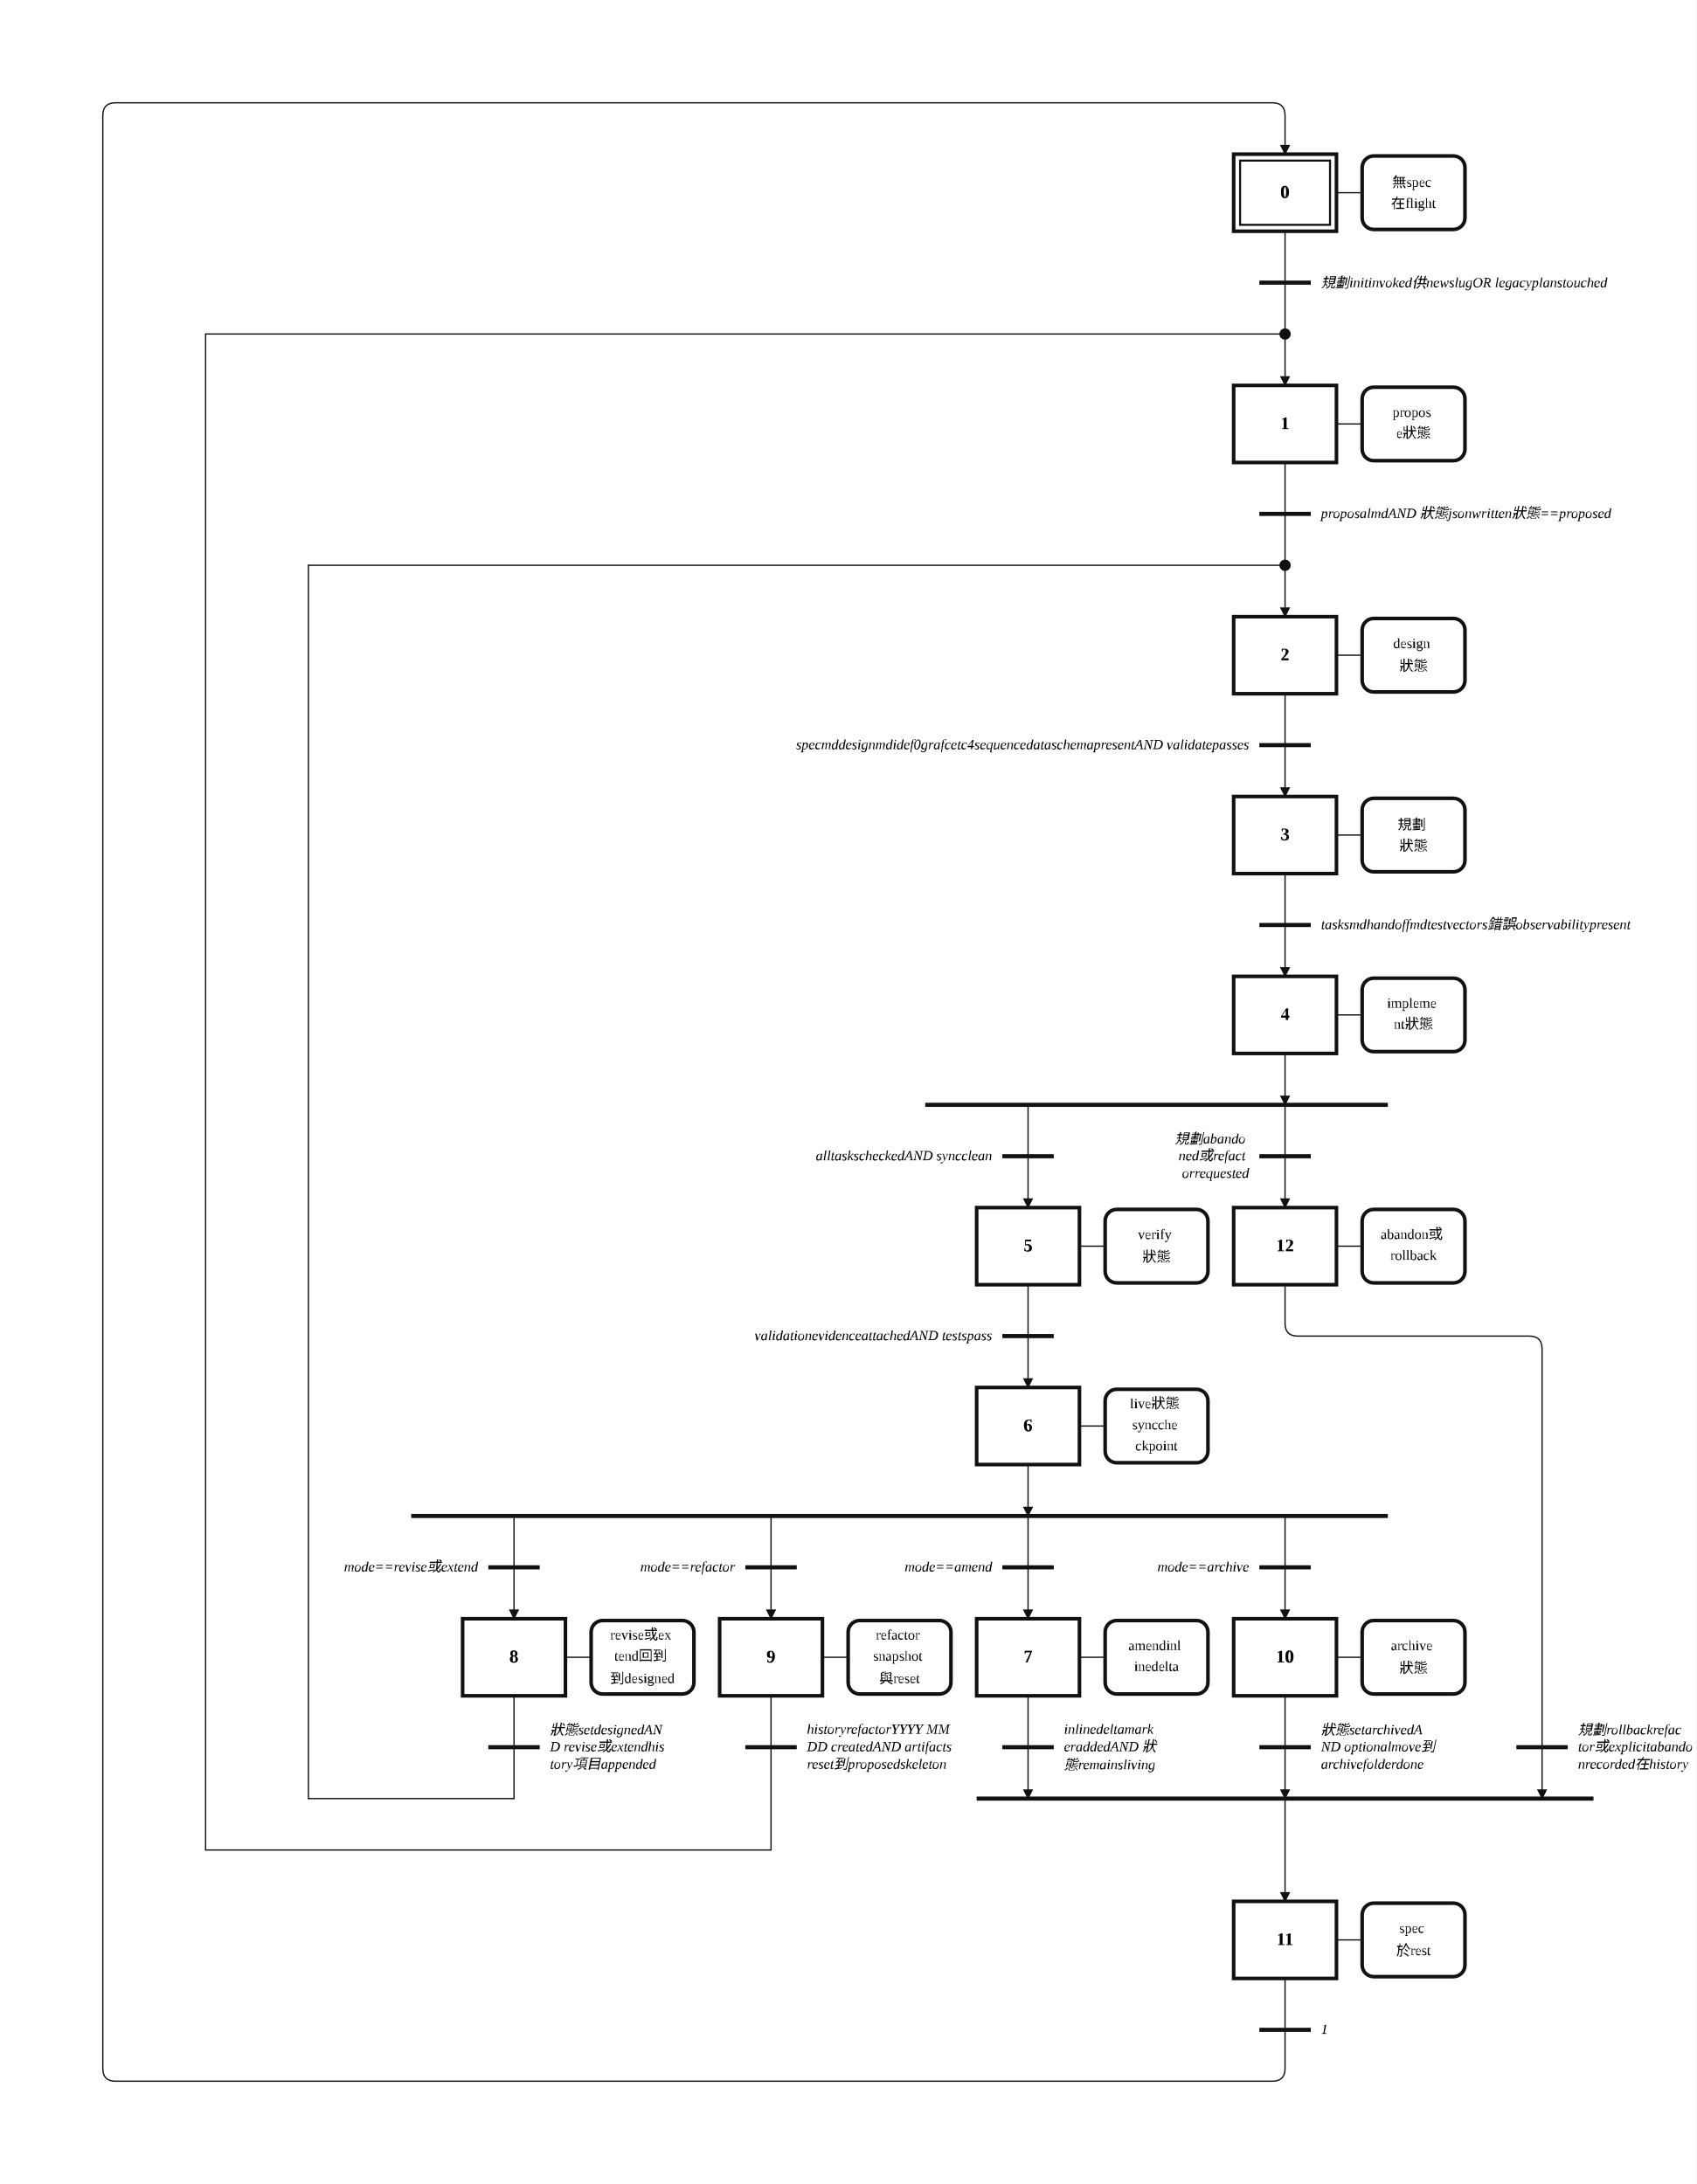
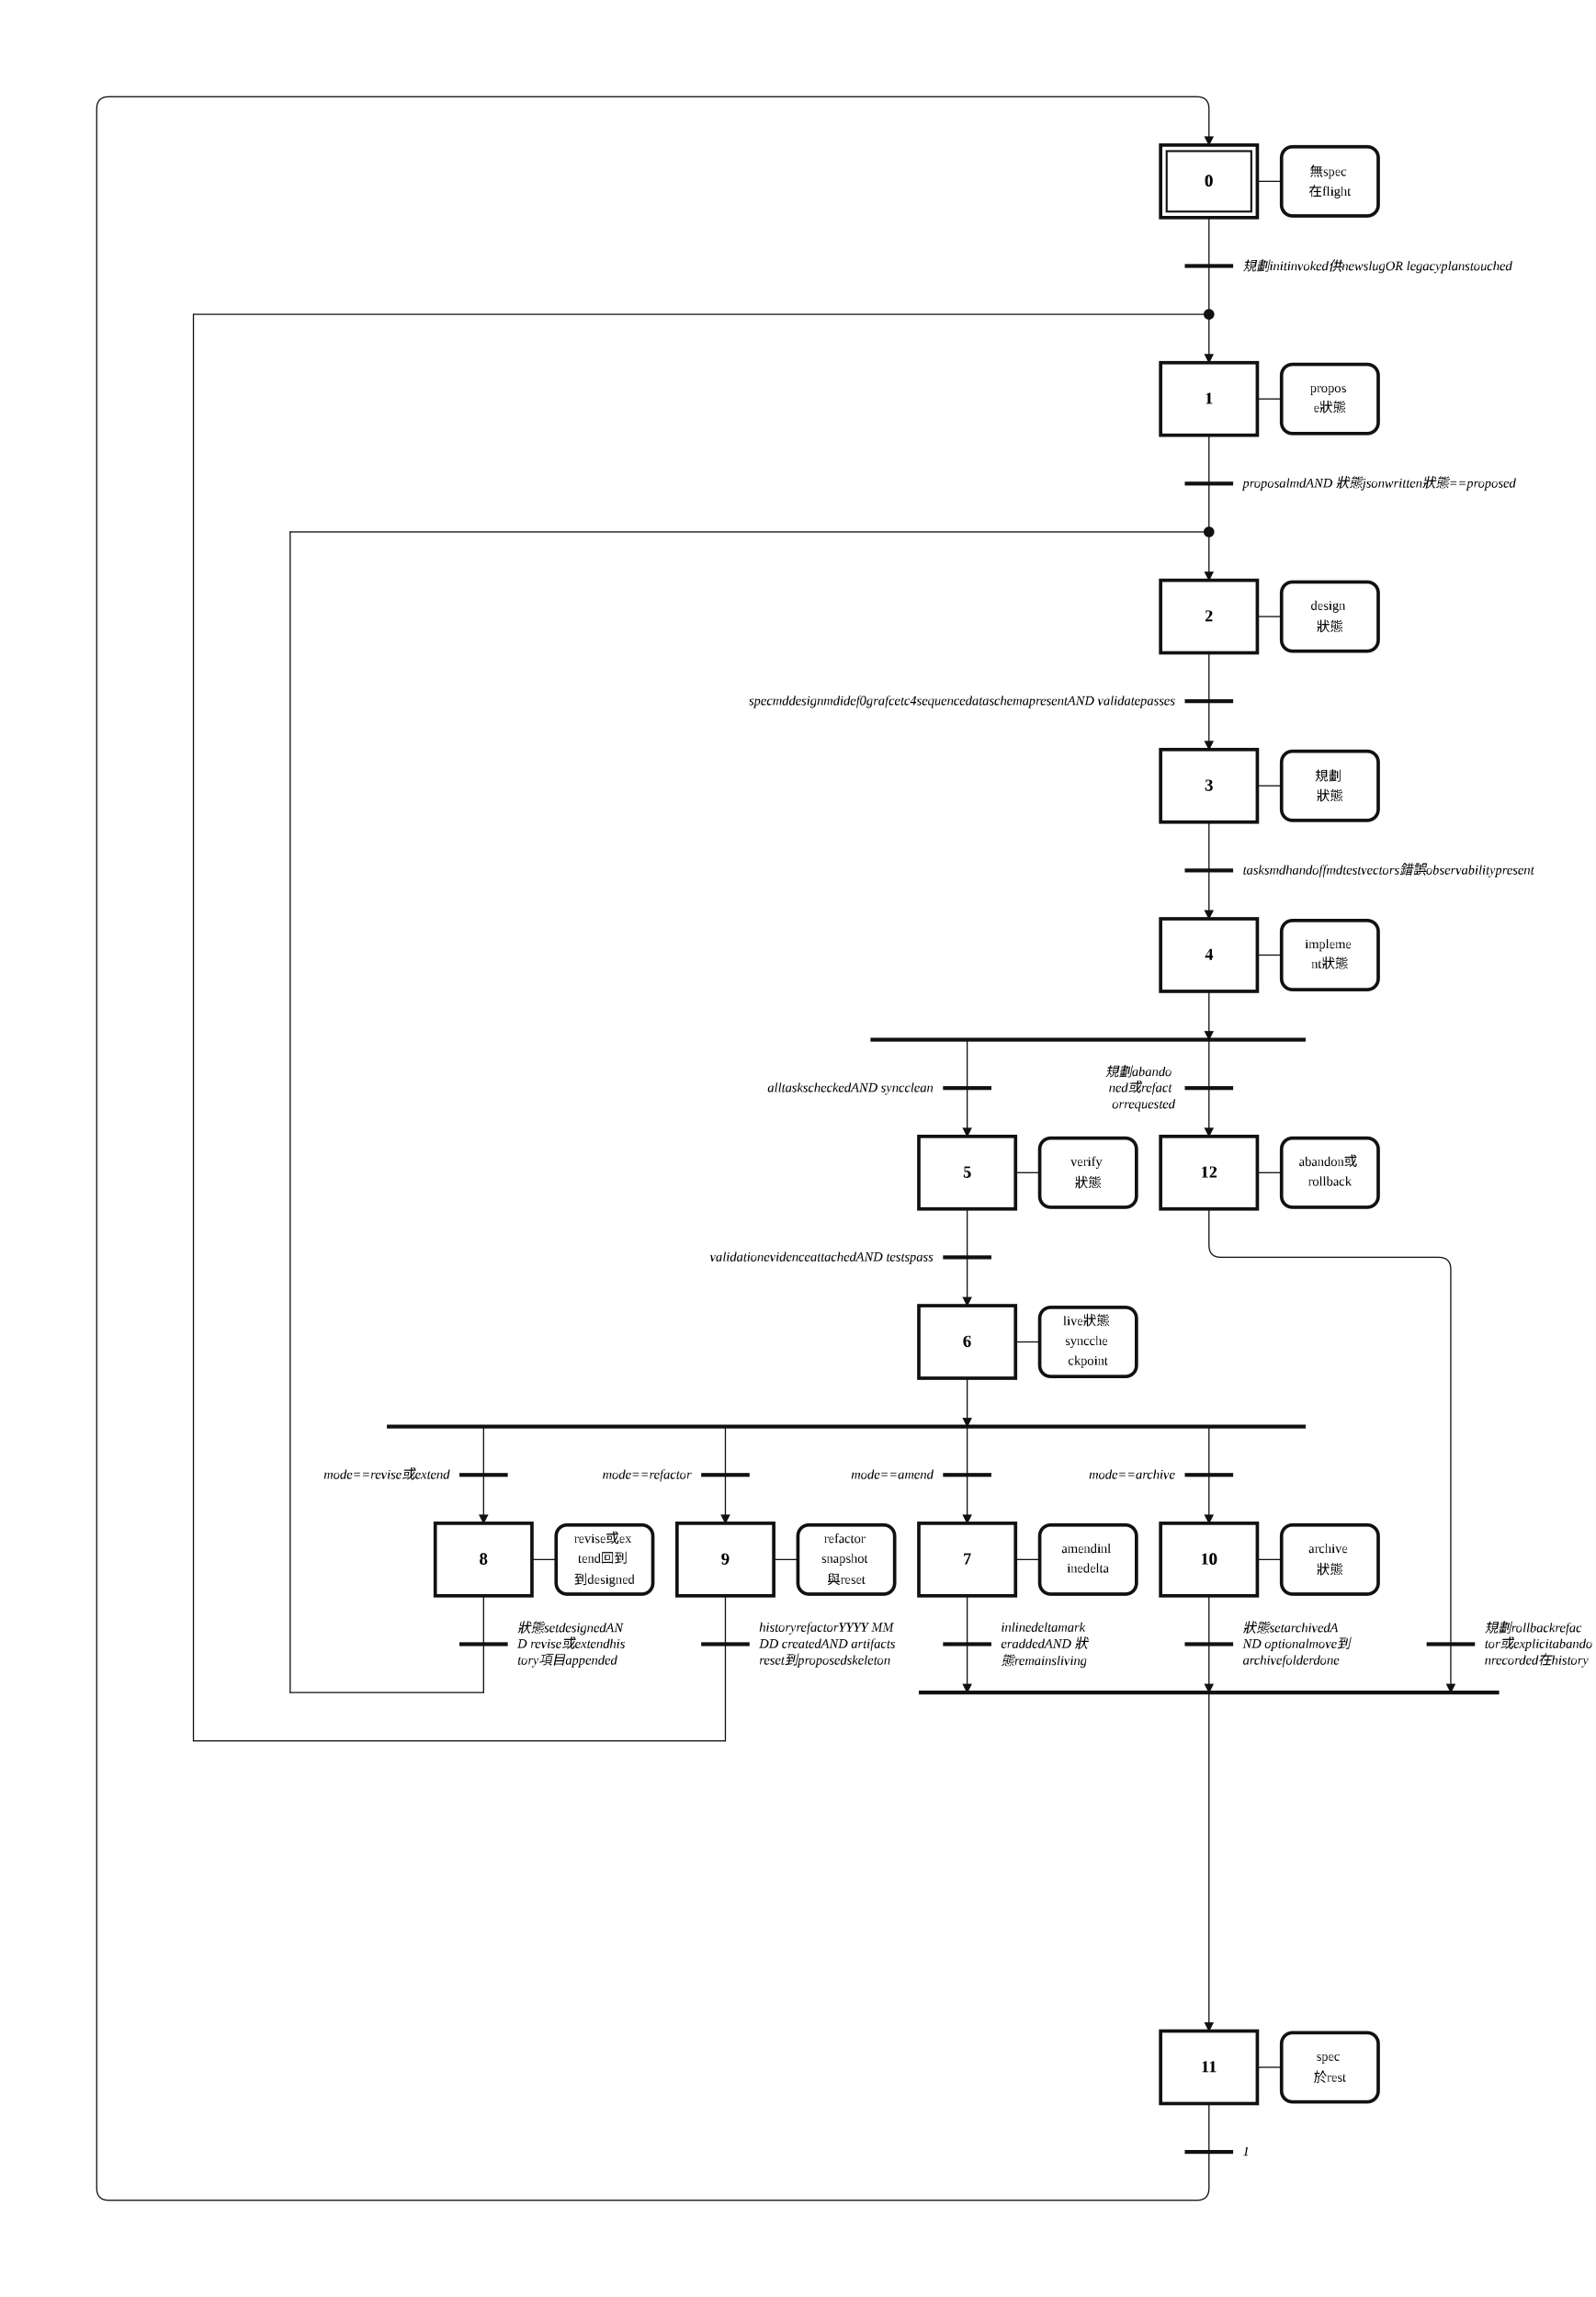
- <svg xmlns="http://www.w3.org/2000/svg" width="1320" height="1700" viewBox="-30.00 -2.00 66.00 85.00" role="img">
+ <svg xmlns="http://www.w3.org/2000/svg" width="1320" height="1900" viewBox="-30.00 -2.00 66.00 95.00" role="img">
  <style>
.step{fill:#fff;stroke:#111;stroke-width:.14}.step-inner{fill:none;stroke:#111;stroke-width:.08}
.action{fill:#fff;stroke:#111;stroke-width:.14}.gate{stroke:#111;stroke-width:.16}
.edge{fill:none;stroke:#111;stroke-width:.05;stroke-linecap:round;stroke-linejoin:round}.edge-arrow{marker-end:url(#arrow)}
.flyover-mask{stroke:#fff;stroke-width:.12;stroke-linecap:round}
.flyover{fill:none;stroke:#111;stroke-width:.05;stroke-linecap:round}
.junction{fill:#111;stroke:#111;stroke-width:0}.branch-junction{fill:#fff;stroke:#111;stroke-width:.08}
.assoc{stroke:#111;stroke-width:.05}.label{font:bold .7px 'Times New Roman', 'BiauKai', 'DFKai-SB', serif;text-anchor:middle;dominant-baseline:middle}
.action-label{font:.55px 'Times New Roman', 'BiauKai', 'DFKai-SB', serif;text-anchor:middle;dominant-baseline:middle}.gate-label{font:italic .55px 'Times New Roman', 'BiauKai', 'DFKai-SB', serif;text-anchor:start;dominant-baseline:middle}.gate-label-left{font:italic .55px 'Times New Roman', 'BiauKai', 'DFKai-SB', serif;text-anchor:end;dominant-baseline:middle}
</style>
  <defs>
    <marker id="arrow" markerWidth="0.4" markerHeight="0.4" refX="0.36" refY="0.2" orient="auto" markerUnits="userSpaceOnUse">
      <path d="M 0 0 L 0.4 0.2 L 0 0.4 z" fill="#111" />
    </marker>
  </defs>
-   <rect x="-30.00" y="-2.00" width="66.00" height="85.00" fill="white" />
+   <rect x="-30.00" y="-2.00" width="66.00" height="95.00" fill="white" />
  <path class="edge edge-arrow" d="M 20.00 9.00 L 20.00 13.00" />
  <path class="edge edge-arrow" d="M 20.00 18.00 L 20.00 22.00" />
  <path class="edge" d="M 20.00 7.00 L 20.00 9.00" />
  <path class="edge" d="M 20.00 16.00 L 20.00 18.00" />
  <path class="edge" d="M 20.00 25.00 L 20.00 27.00" />
  <path class="edge edge-arrow" d="M 20.00 27.00 L 20.00 29.00" />
  <path class="edge" d="M 20.00 32.00 L 20.00 34.00" />
  <path class="edge edge-arrow" d="M 20.00 34.00 L 20.00 36.00" />
  <path class="edge edge-arrow" d="M 20.00 39.00 L 20.00 41.00" />
  <path class="edge edge-arrow" d="M 10.00 41.00 L 10.00 45.00" />
  <path class="edge edge-arrow" d="M 20.00 41.00 L 20.00 45.00" />
  <path class="edge" d="M 10.00 48.00 L 10.00 50.00" />
  <path class="edge edge-arrow" d="M 10.00 50.00 L 10.00 52.00" />
  <path class="edge edge-arrow" d="M 10.00 55.00 L 10.00 57.00" />
  <path class="edge edge-arrow" d="M 10.00 57.00 L 10.00 61.00" />
  <path class="edge edge-arrow" d="M -10.00 57.00 L -10.00 61.00" />
  <path class="edge edge-arrow" d="M 0.00 57.00 L 0.00 61.00" />
  <path class="edge edge-arrow" d="M 20.00 57.00 L 20.00 61.00" />
  <path class="edge edge-arrow" d="M 10.00 64.00 L 10.00 68.00" />
-   <path class="edge edge-arrow" d="M 20.00 68.00 L 20.00 72.00" />
+   <path class="edge edge-arrow" d="M 20.00 68.00 L 20.00 82.00" />
  <path class="edge" d="M -10.00 64.00 L -10.00 66.00" />
  <path class="edge" d="M -10.00 66.00 L -10.00 68.00" />
  <path class="edge" d="M -10.00 68.00 L -18.00 68.00" />
  <path class="edge" d="M -18.00 68.00 L -18.00 20.00" />
  <path class="edge" d="M -18.00 20.00 L 20.00 20.00" />
  <path class="edge" d="M 0.00 64.00 L 0.00 66.00" />
  <path class="edge" d="M 0.00 66.00 L 0.00 70.00" />
  <path class="edge" d="M 0.00 70.00 L -22.00 70.00" />
  <path class="edge" d="M -22.00 70.00 L -22.00 11.00" />
  <path class="edge" d="M -22.00 11.00 L 20.00 11.00" />
  <path class="edge edge-arrow" d="M 20.00 64.00 L 20.00 68.00" />
-   <path class="edge" d="M 20.00 75.00 L 20.00 77.00" />
-   <path class="edge edge-arrow" d="M 20.00 77.00 L 20.00 78.50 Q 20.00 79.00 19.50 79.00 L -25.50 79.00 Q -26.00 79.00 -26.00 78.50 L -26.00 2.50 Q -26.00 2.00 -25.50 2.00 L 19.50 2.00 Q 20.00 2.00 20.00 2.50 L 20.00 4.00" />
+   <path class="edge" d="M 20.00 85.00 L 20.00 87.00" />
+   <path class="edge edge-arrow" d="M 20.00 87.00 L 20.00 88.50 Q 20.00 89.00 19.50 89.00 L -25.50 89.00 Q -26.00 89.00 -26.00 88.50 L -26.00 2.50 Q -26.00 2.00 -25.50 2.00 L 19.50 2.00 Q 20.00 2.00 20.00 2.50 L 20.00 4.00" />
  <path class="edge edge-arrow" d="M 20.00 48.00 L 20.00 49.50 Q 20.00 50.00 20.50 50.00 L 29.50 50.00 Q 30.00 50.00 30.00 50.50 L 30.00 68.00" />
  <rect class="step" x="18.00" y="4.00" width="4.00" height="3.00" />
  <rect class="step-inner" x="18.25" y="4.25" width="3.50" height="2.50" />
  <text class="label" x="20.00" y="5.50">0</text>
  <rect class="step" x="18.00" y="13.00" width="4.00" height="3.00" />
  <text class="label" x="20.00" y="14.50">1</text>
  <rect class="step" x="18.00" y="22.00" width="4.00" height="3.00" />
  <text class="label" x="20.00" y="23.50">2</text>
  <rect class="step" x="18.00" y="29.00" width="4.00" height="3.00" />
  <text class="label" x="20.00" y="30.50">3</text>
  <rect class="step" x="18.00" y="36.00" width="4.00" height="3.00" />
  <text class="label" x="20.00" y="37.50">4</text>
  <rect class="step" x="8.00" y="45.00" width="4.00" height="3.00" />
  <text class="label" x="10.00" y="46.50">5</text>
  <rect class="step" x="8.00" y="52.00" width="4.00" height="3.00" />
  <text class="label" x="10.00" y="53.50">6</text>
  <rect class="step" x="8.00" y="61.00" width="4.00" height="3.00" />
  <text class="label" x="10.00" y="62.50">7</text>
  <rect class="step" x="-12.00" y="61.00" width="4.00" height="3.00" />
  <text class="label" x="-10.00" y="62.50">8</text>
  <rect class="step" x="-2.00" y="61.00" width="4.00" height="3.00" />
  <text class="label" x="0.00" y="62.50">9</text>
  <rect class="step" x="18.00" y="61.00" width="4.00" height="3.00" />
  <text class="label" x="20.00" y="62.50">10</text>
-   <rect class="step" x="18.00" y="72.00" width="4.00" height="3.00" />
-   <text class="label" x="20.00" y="73.50">11</text>
+   <rect class="step" x="18.00" y="82.00" width="4.00" height="3.00" />
+   <text class="label" x="20.00" y="83.50">11</text>
  <rect class="step" x="18.00" y="45.00" width="4.00" height="3.00" />
  <text class="label" x="20.00" y="46.50">12</text>
  <line class="assoc" x1="22.00" y1="5.50" x2="23.00" y2="5.50" />
  <rect class="action" x="23.00" y="4.07" width="4.00" height="2.86" rx="0.45" ry="0.45" />
  <text class="action-label" x="25.00" y="5.09">
    <tspan x="25.00" dy="0">無spec</tspan>
    <tspan x="25.00" dy="0.82">在flight</tspan>
  </text>
  <line class="assoc" x1="22.00" y1="14.50" x2="23.00" y2="14.50" />
  <rect class="action" x="23.00" y="13.07" width="4.00" height="2.86" rx="0.45" ry="0.45" />
  <text class="action-label" x="25.00" y="14.09">
    <tspan x="25.00" dy="0">propos</tspan>
    <tspan x="25.00" dy="0.82">e狀態</tspan>
  </text>
  <line class="assoc" x1="22.00" y1="23.50" x2="23.00" y2="23.50" />
  <rect class="action" x="23.00" y="22.07" width="4.00" height="2.86" rx="0.45" ry="0.45" />
  <text class="action-label" x="25.00" y="23.09">
    <tspan x="25.00" dy="0">design</tspan>
    <tspan x="25.00" dy="0.82">狀態</tspan>
  </text>
  <line class="assoc" x1="22.00" y1="30.50" x2="23.00" y2="30.50" />
  <rect class="action" x="23.00" y="29.07" width="4.00" height="2.86" rx="0.45" ry="0.45" />
  <text class="action-label" x="25.00" y="30.09">
    <tspan x="25.00" dy="0">規劃</tspan>
    <tspan x="25.00" dy="0.82">狀態</tspan>
  </text>
  <line class="assoc" x1="22.00" y1="37.50" x2="23.00" y2="37.50" />
  <rect class="action" x="23.00" y="36.07" width="4.00" height="2.86" rx="0.45" ry="0.45" />
  <text class="action-label" x="25.00" y="37.09">
    <tspan x="25.00" dy="0">impleme</tspan>
    <tspan x="25.00" dy="0.82">nt狀態</tspan>
  </text>
  <line class="assoc" x1="12.00" y1="46.50" x2="13.00" y2="46.50" />
  <rect class="action" x="13.00" y="45.07" width="4.00" height="2.86" rx="0.45" ry="0.45" />
  <text class="action-label" x="15.00" y="46.09">
    <tspan x="15.00" dy="0">verify</tspan>
    <tspan x="15.00" dy="0.82">狀態</tspan>
  </text>
  <line class="assoc" x1="12.00" y1="53.50" x2="13.00" y2="53.50" />
  <rect class="action" x="13.00" y="52.07" width="4.00" height="2.86" rx="0.45" ry="0.45" />
  <text class="action-label" x="15.00" y="52.68">
    <tspan x="15.00" dy="0">live狀態</tspan>
    <tspan x="15.00" dy="0.82">syncche</tspan>
    <tspan x="15.00" dy="0.82">ckpoint</tspan>
  </text>
  <line class="assoc" x1="12.00" y1="62.50" x2="13.00" y2="62.50" />
  <rect class="action" x="13.00" y="61.07" width="4.00" height="2.86" rx="0.45" ry="0.45" />
  <text class="action-label" x="15.00" y="62.09">
    <tspan x="15.00" dy="0">amendinl</tspan>
    <tspan x="15.00" dy="0.82">inedelta</tspan>
  </text>
  <line class="assoc" x1="-8.00" y1="62.50" x2="-7.00" y2="62.50" />
  <rect class="action" x="-7.00" y="61.07" width="4.00" height="2.86" rx="0.45" ry="0.45" />
  <text class="action-label" x="-5.00" y="61.68">
    <tspan x="-5.00" dy="0">revise或ex</tspan>
    <tspan x="-5.00" dy="0.82">tend回到</tspan>
    <tspan x="-5.00" dy="0.82">到designed</tspan>
  </text>
  <line class="assoc" x1="2.00" y1="62.50" x2="3.00" y2="62.50" />
  <rect class="action" x="3.00" y="61.07" width="4.00" height="2.86" rx="0.45" ry="0.45" />
  <text class="action-label" x="5.00" y="61.68">
    <tspan x="5.00" dy="0">refactor</tspan>
    <tspan x="5.00" dy="0.82">snapshot</tspan>
    <tspan x="5.00" dy="0.82">與reset</tspan>
  </text>
  <line class="assoc" x1="22.00" y1="62.50" x2="23.00" y2="62.50" />
  <rect class="action" x="23.00" y="61.07" width="4.00" height="2.86" rx="0.45" ry="0.45" />
  <text class="action-label" x="25.00" y="62.09">
    <tspan x="25.00" dy="0">archive</tspan>
    <tspan x="25.00" dy="0.82">狀態</tspan>
  </text>
-   <line class="assoc" x1="22.00" y1="73.50" x2="23.00" y2="73.50" />
-   <rect class="action" x="23.00" y="72.07" width="4.00" height="2.86" rx="0.45" ry="0.45" />
-   <text class="action-label" x="25.00" y="73.09">
+   <line class="assoc" x1="22.00" y1="83.50" x2="23.00" y2="83.50" />
+   <rect class="action" x="23.00" y="82.07" width="4.00" height="2.86" rx="0.45" ry="0.45" />
+   <text class="action-label" x="25.00" y="83.09">
    <tspan x="25.00" dy="0">spec</tspan>
    <tspan x="25.00" dy="0.82">於rest</tspan>
  </text>
  <line class="assoc" x1="22.00" y1="46.50" x2="23.00" y2="46.50" />
  <rect class="action" x="23.00" y="45.07" width="4.00" height="2.86" rx="0.45" ry="0.45" />
  <text class="action-label" x="25.00" y="46.09">
    <tspan x="25.00" dy="0">abandon或</tspan>
    <tspan x="25.00" dy="0.82">rollback</tspan>
  </text>
  <line class="gate" x1="19.00" y1="9.00" x2="21.00" y2="9.00" />
  <text class="gate-label" x="21.40" y="9.00">
    <tspan x="21.40" dy="0">規劃initinvoked供newslugOR legacyplanstouched</tspan>
  </text>
  <line class="gate" x1="19.00" y1="18.00" x2="21.00" y2="18.00" />
  <text class="gate-label" x="21.40" y="18.00">
    <tspan x="21.40" dy="0">proposalmdAND 狀態jsonwritten狀態==proposed</tspan>
  </text>
  <line class="gate" x1="19.00" y1="27.00" x2="21.00" y2="27.00" />
  <text class="gate-label-left" x="18.60" y="27.00">
    <tspan x="18.60" dy="0">specmddesignmdidef0grafcetc4sequencedataschemapresentAND validatepasses</tspan>
  </text>
  <line class="gate" x1="19.00" y1="34.00" x2="21.00" y2="34.00" />
  <text class="gate-label" x="21.40" y="34.00">
    <tspan x="21.40" dy="0">tasksmdhandoffmdtestvectors錯誤observabilitypresent</tspan>
  </text>
  <line class="gate" x1="6.00" y1="41.00" x2="24.00" y2="41.00" />
  <line class="gate" x1="9.00" y1="50.00" x2="11.00" y2="50.00" />
  <text class="gate-label-left" x="8.60" y="50.00">
    <tspan x="8.60" dy="0">validationevidenceattachedAND testspass</tspan>
  </text>
  <line class="gate" x1="-14.00" y1="57.00" x2="24.00" y2="57.00" />
  <line class="gate" x1="8.00" y1="68.00" x2="32.00" y2="68.00" />
  <line class="gate" x1="-11.00" y1="66.00" x2="-9.00" y2="66.00" />
  <text class="gate-label" x="-8.60" y="65.32">
    <tspan x="-8.60" dy="0">狀態setdesignedAN</tspan>
    <tspan x="-8.60" dy="0.68">D revise或extendhis</tspan>
    <tspan x="-8.60" dy="0.68">tory項目appended</tspan>
  </text>
  <line class="gate" x1="-1.00" y1="66.00" x2="1.00" y2="66.00" />
  <text class="gate-label" x="1.40" y="65.32">
    <tspan x="1.40" dy="0">historyrefactorYYYY MM</tspan>
    <tspan x="1.40" dy="0.68">DD createdAND artifacts</tspan>
    <tspan x="1.40" dy="0.68">reset到proposedskeleton</tspan>
  </text>
-   <line class="gate" x1="19.00" y1="77.00" x2="21.00" y2="77.00" />
-   <text class="gate-label" x="21.40" y="77.00">
+   <line class="gate" x1="19.00" y1="87.00" x2="21.00" y2="87.00" />
+   <text class="gate-label" x="21.40" y="87.00">
    <tspan x="21.40" dy="0">1</tspan>
  </text>
  <line class="gate" x1="9.00" y1="43.00" x2="11.00" y2="43.00" />
  <text class="gate-label-left" x="8.60" y="43.00">
    <tspan x="8.60" dy="0">alltaskscheckedAND syncclean</tspan>
  </text>
  <line class="gate" x1="19.00" y1="43.00" x2="21.00" y2="43.00" />
  <text class="gate-label-left" x="18.60" y="42.32">
    <tspan x="18.60" dy="0">規劃abando</tspan>
    <tspan x="18.60" dy="0.68">ned或refact</tspan>
    <tspan x="18.60" dy="0.68">orrequested</tspan>
  </text>
  <line class="gate" x1="9.00" y1="59.00" x2="11.00" y2="59.00" />
  <text class="gate-label-left" x="8.60" y="59.00">
    <tspan x="8.60" dy="0">mode==amend</tspan>
  </text>
  <line class="gate" x1="-11.00" y1="59.00" x2="-9.00" y2="59.00" />
  <text class="gate-label-left" x="-11.40" y="59.00">
    <tspan x="-11.40" dy="0">mode==revise或extend</tspan>
  </text>
  <line class="gate" x1="-1.00" y1="59.00" x2="1.00" y2="59.00" />
  <text class="gate-label-left" x="-1.40" y="59.00">
    <tspan x="-1.40" dy="0">mode==refactor</tspan>
  </text>
  <line class="gate" x1="19.00" y1="59.00" x2="21.00" y2="59.00" />
  <text class="gate-label-left" x="18.60" y="59.00">
    <tspan x="18.60" dy="0">mode==archive</tspan>
  </text>
  <line class="gate" x1="9.00" y1="66.00" x2="11.00" y2="66.00" />
  <text class="gate-label" x="11.40" y="65.32">
    <tspan x="11.40" dy="0">inlinedeltamark</tspan>
    <tspan x="11.40" dy="0.68">eraddedAND 狀</tspan>
    <tspan x="11.40" dy="0.68">態remainsliving</tspan>
  </text>
  <line class="gate" x1="19.00" y1="66.00" x2="21.00" y2="66.00" />
  <text class="gate-label" x="21.40" y="65.32">
    <tspan x="21.40" dy="0">狀態setarchivedA</tspan>
    <tspan x="21.40" dy="0.68">ND optionalmove到</tspan>
    <tspan x="21.40" dy="0.68">archivefolderdone</tspan>
  </text>
  <line class="gate" x1="29.00" y1="66.00" x2="31.00" y2="66.00" />
  <text class="gate-label" x="31.40" y="65.32">
    <tspan x="31.40" dy="0">規劃rollbackrefac</tspan>
    <tspan x="31.40" dy="0.68">tor或explicitabando</tspan>
    <tspan x="31.40" dy="0.68">nrecorded在history</tspan>
  </text>
  <circle class="junction" cx="20.00" cy="11.00" r="0.22" />
  <circle class="junction" cx="20.00" cy="20.00" r="0.22" />
</svg>
